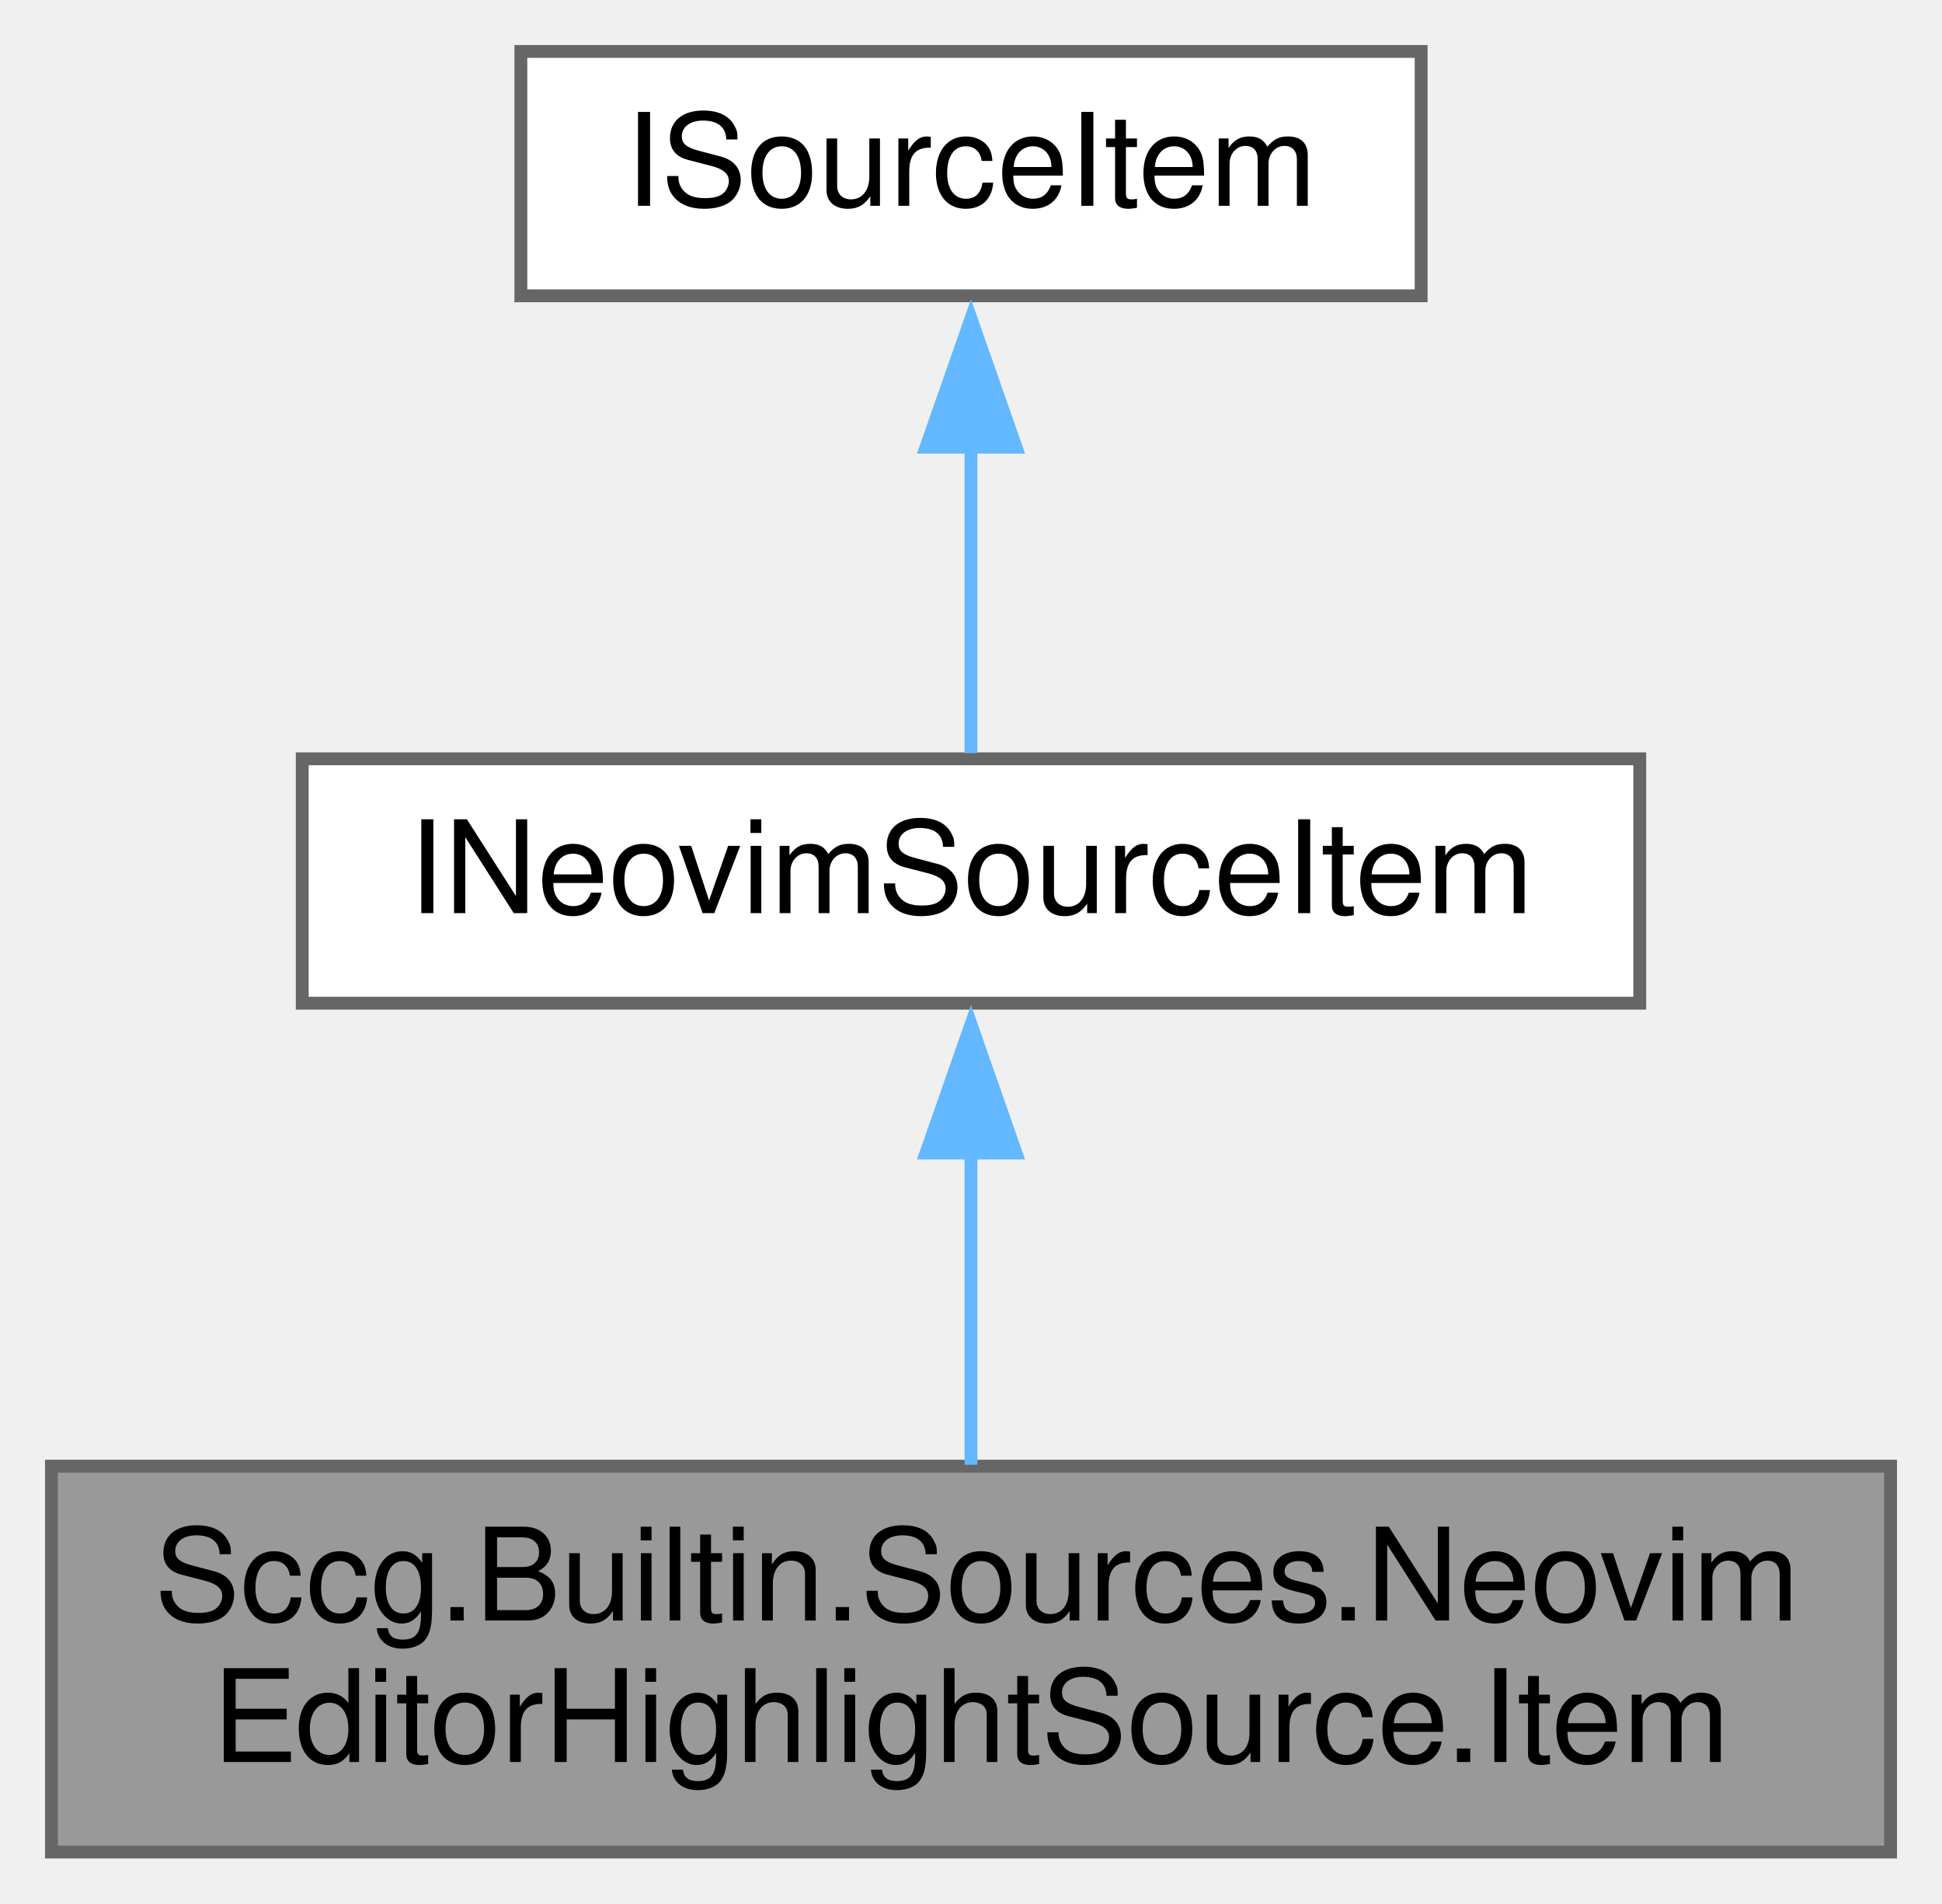
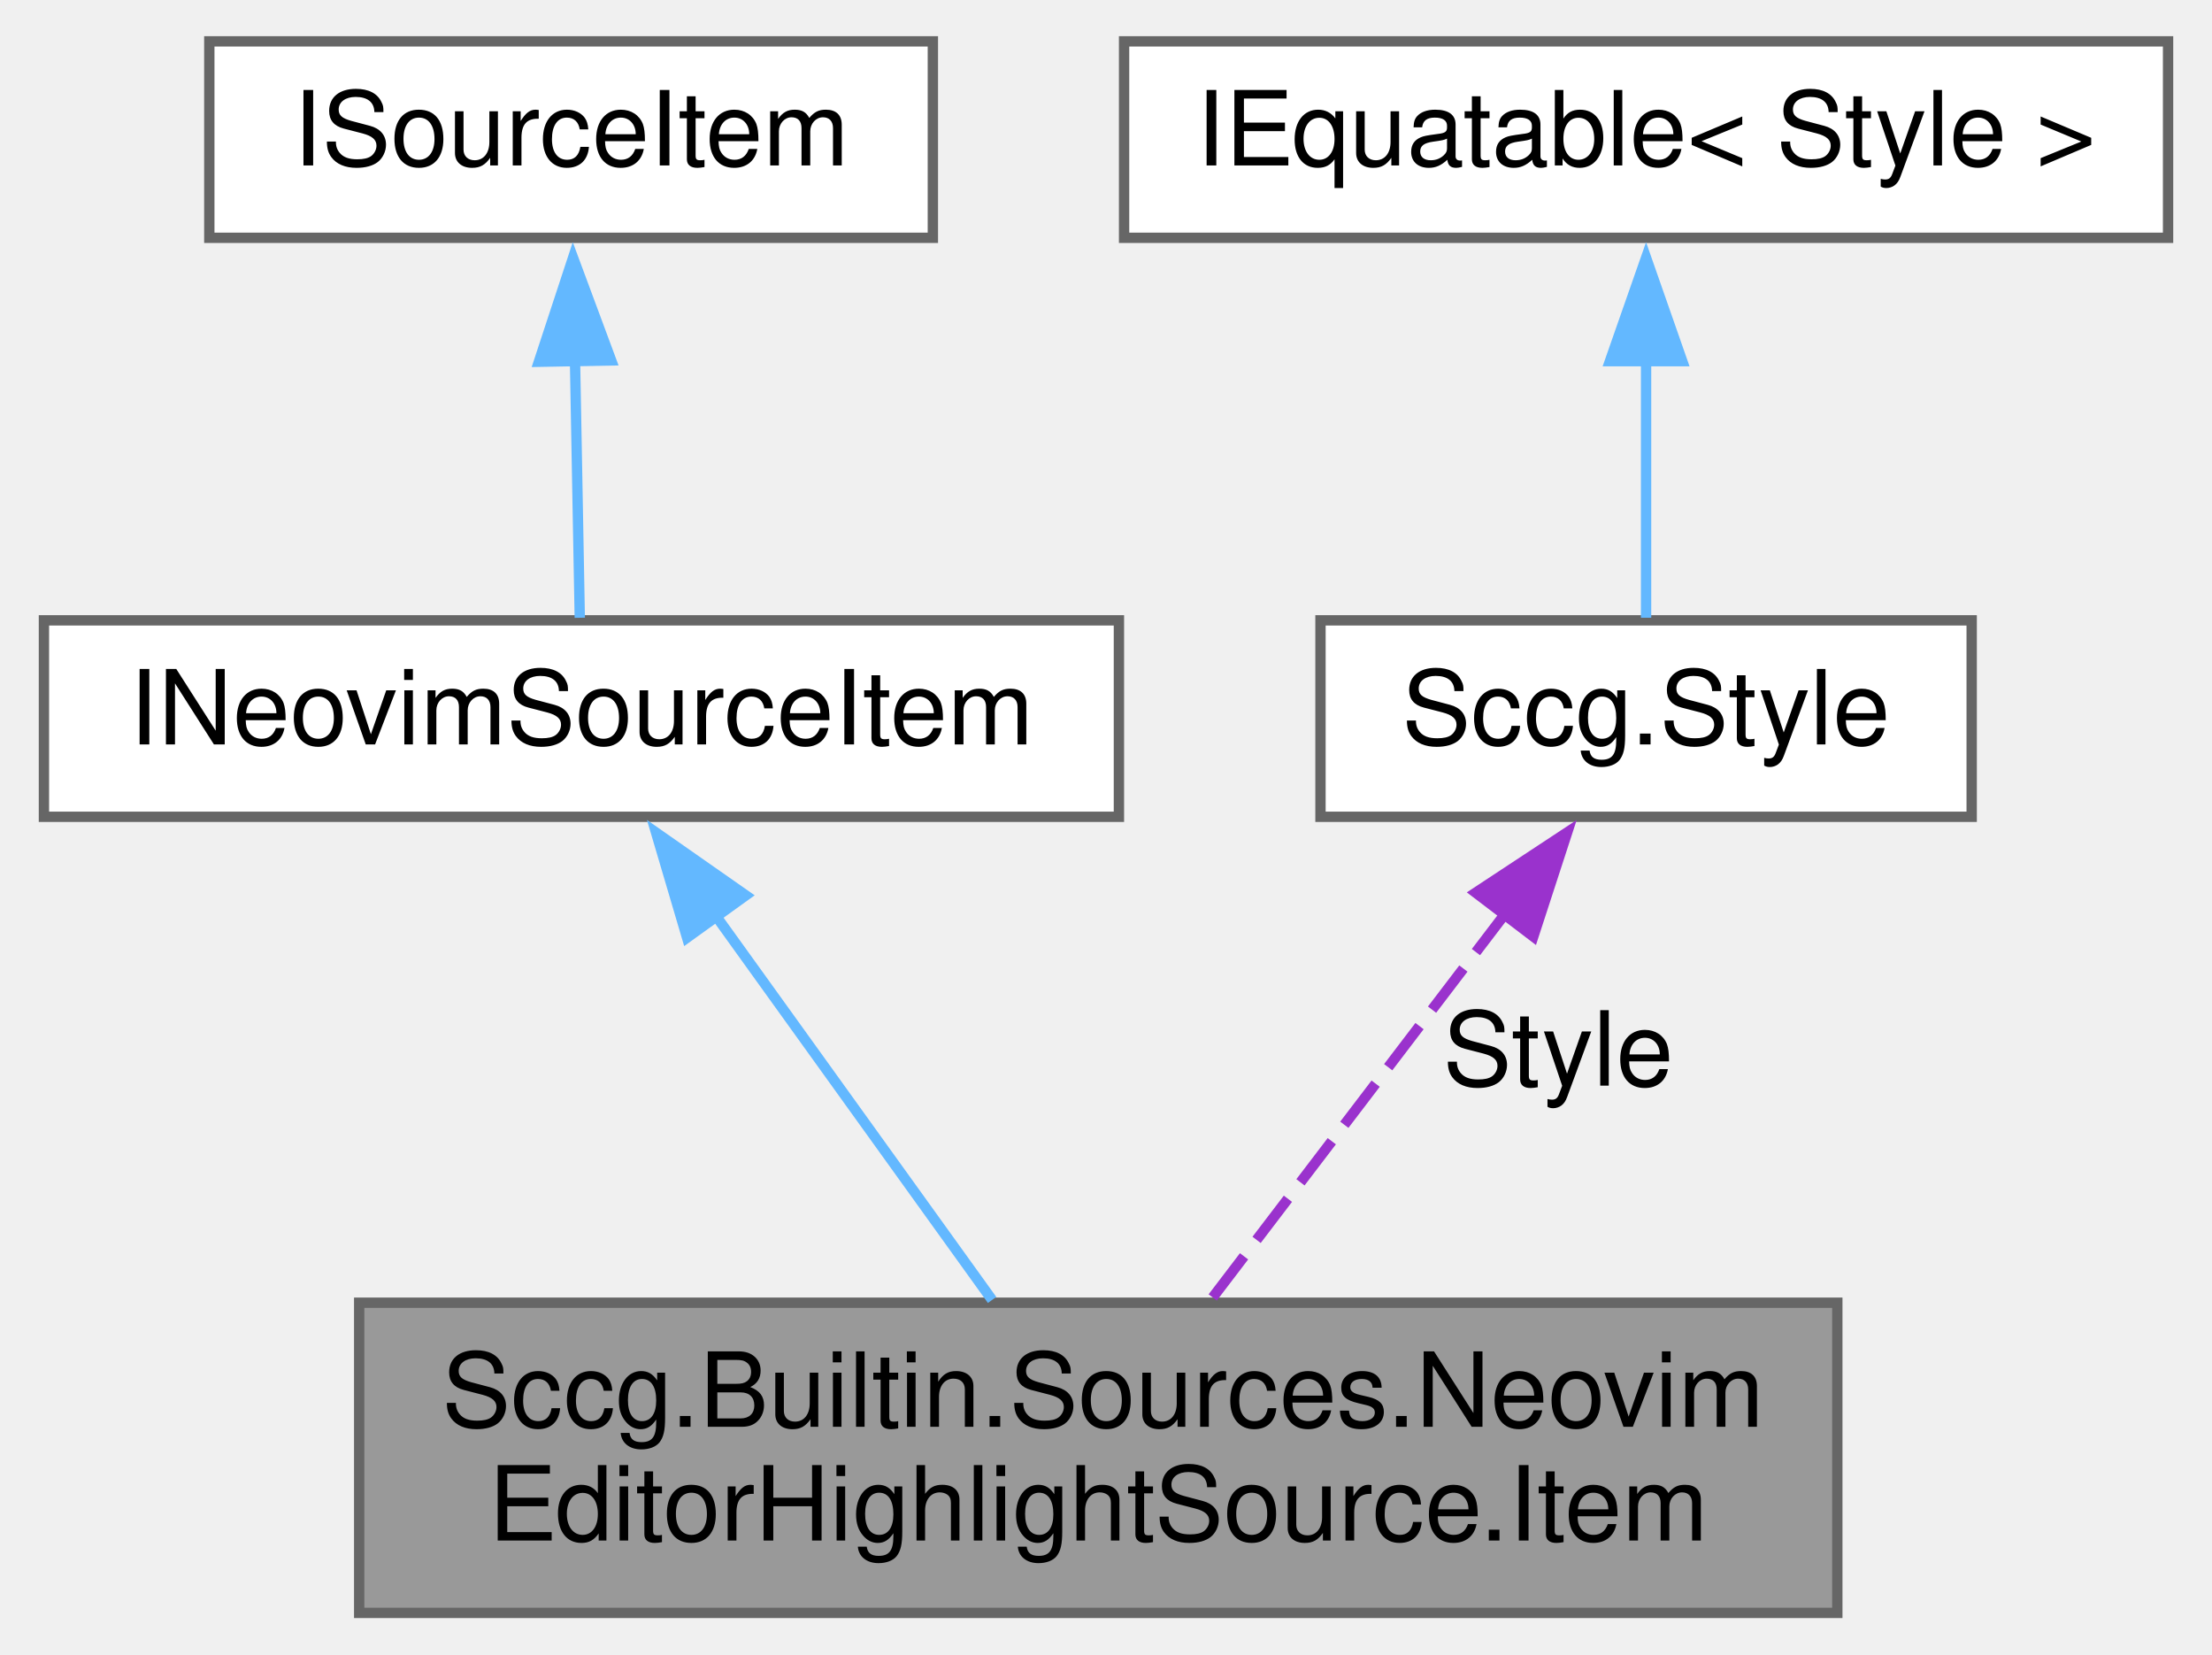
- <svg xmlns="http://www.w3.org/2000/svg" xmlns:xlink="http://www.w3.org/1999/xlink" width="151pt" height="148pt" viewBox="0.00 0.00 151.00 148.00">
-   <g id="graph0" class="graph" transform="scale(1 1) rotate(0) translate(4 144)">
+ <svg xmlns="http://www.w3.org/2000/svg" xmlns:xlink="http://www.w3.org/1999/xlink" width="214pt" height="160pt" viewBox="0.00 0.00 213.50 160.00">
+   <g id="graph0" class="graph" transform="scale(1 1) rotate(0) translate(4 156)">
    <g id="node1" class="node">
      <g id="a_node1">
        <a xlink:title=" ">
-           <polygon fill="#999999" stroke="#666666" points="143,-30 0,-30 0,0 143,0 143,-30" />
-           <text text-anchor="start" x="8" y="-18" font-family="Helvetica,sans-Serif" font-size="10.00">Sccg.Builtin.Sources.Neovim</text>
-           <text text-anchor="middle" x="71.5" y="-7" font-family="Helvetica,sans-Serif" font-size="10.00">EditorHighlightSource.Item</text>
+           <polygon fill="#999999" stroke="#666666" points="173.5,-30 30.5,-30 30.5,0 173.5,0 173.5,-30" />
+           <text text-anchor="start" x="38.5" y="-18" font-family="Helvetica,sans-Serif" font-size="10.00">Sccg.Builtin.Sources.Neovim</text>
+           <text text-anchor="middle" x="102" y="-7" font-family="Helvetica,sans-Serif" font-size="10.00">EditorHighlightSource.Item</text>
        </a>
      </g>
    </g>
    <g id="node2" class="node">
      <g id="a_node2">
        <a xlink:href="interfaceSccg_1_1Builtin_1_1Formatters_1_1INeovimSourceItem.html" target="_top" xlink:title=" ">
-           <polygon fill="white" stroke="#666666" points="123.5,-85 19.5,-85 19.5,-66 123.5,-66 123.5,-85" />
-           <text text-anchor="middle" x="71.5" y="-73" font-family="Helvetica,sans-Serif" font-size="10.00">INeovimSourceItem</text>
+           <polygon fill="white" stroke="#666666" points="104,-96 0,-96 0,-77 104,-77 104,-96" />
+           <text text-anchor="middle" x="52" y="-84" font-family="Helvetica,sans-Serif" font-size="10.00">INeovimSourceItem</text>
        </a>
      </g>
    </g>
    <g id="edge1" class="edge">
-       <path fill="none" stroke="#63b8ff" d="M71.5,-54.51C71.5,-46.49 71.5,-37.43 71.5,-30.11" />
-       <polygon fill="#63b8ff" stroke="#63b8ff" points="68,-54.35 71.5,-64.35 75,-54.35 68,-54.35" />
+       <path fill="none" stroke="#63b8ff" d="M64.92,-67.54C73.27,-55.94 83.97,-41.06 91.73,-30.27" />
+       <polygon fill="#63b8ff" stroke="#63b8ff" points="62.22,-65.31 59.22,-75.47 67.9,-69.4 62.22,-65.31" />
    </g>
    <g id="node3" class="node">
      <g id="a_node3">
        <a xlink:href="interfaceSccg_1_1Core_1_1ISourceItem.html" target="_top" xlink:title=" ">
-           <polygon fill="white" stroke="#666666" points="106.5,-140 36.5,-140 36.5,-121 106.5,-121 106.5,-140" />
-           <text text-anchor="middle" x="71.5" y="-128" font-family="Helvetica,sans-Serif" font-size="10.00">ISourceItem</text>
+           <polygon fill="white" stroke="#666666" points="86,-152 16,-152 16,-133 86,-133 86,-152" />
+           <text text-anchor="middle" x="51" y="-140" font-family="Helvetica,sans-Serif" font-size="10.00">ISourceItem</text>
        </a>
      </g>
    </g>
    <g id="edge2" class="edge">
-       <path fill="none" stroke="#63b8ff" d="M71.5,-109.35C71.5,-101.1 71.5,-91.97 71.5,-85.44" />
-       <polygon fill="#63b8ff" stroke="#63b8ff" points="68,-109.23 71.5,-119.23 75,-109.23 68,-109.23" />
+       <path fill="none" stroke="#63b8ff" d="M51.38,-121.11C51.54,-112.52 51.71,-102.97 51.84,-96.25" />
+       <polygon fill="#63b8ff" stroke="#63b8ff" points="47.88,-121.01 51.19,-131.07 54.88,-121.14 47.88,-121.01" />
+     </g>
+     <g id="node4" class="node">
+       <g id="a_node4">
+         <a xlink:href="structSccg_1_1Style.html" target="_top" xlink:title=" ">
+           <polygon fill="white" stroke="#666666" points="186.5,-96 123.5,-96 123.5,-77 186.5,-77 186.5,-96" />
+           <text text-anchor="middle" x="155" y="-84" font-family="Helvetica,sans-Serif" font-size="10.00">Sccg.Style</text>
+         </a>
+       </g>
+     </g>
+     <g id="edge3" class="edge">
+       <path fill="none" stroke="#9a32cd" stroke-dasharray="5,2" d="M141.57,-67.89C132.69,-56.24 121.19,-41.17 112.89,-30.27" />
+       <polygon fill="#9a32cd" stroke="#9a32cd" points="138.52,-69.66 147.37,-75.49 144.09,-65.42 138.52,-69.66" />
+       <text text-anchor="middle" x="146.5" y="-51" font-family="Helvetica,sans-Serif" font-size="10.00"> Style</text>
+     </g>
+     <g id="node5" class="node">
+       <g id="a_node5">
+         <a xlink:title=" ">
+           <polygon fill="white" stroke="#666666" points="205.5,-152 104.5,-152 104.5,-133 205.5,-133 205.5,-152" />
+           <text text-anchor="middle" x="155" y="-140" font-family="Helvetica,sans-Serif" font-size="10.00">IEquatable&lt; Style &gt;</text>
+         </a>
+       </g>
+     </g>
+     <g id="edge4" class="edge">
+       <path fill="none" stroke="#63b8ff" d="M155,-121.11C155,-112.52 155,-102.97 155,-96.25" />
+       <polygon fill="#63b8ff" stroke="#63b8ff" points="151.5,-121.07 155,-131.07 158.5,-121.07 151.5,-121.07" />
    </g>
  </g>
</svg>
